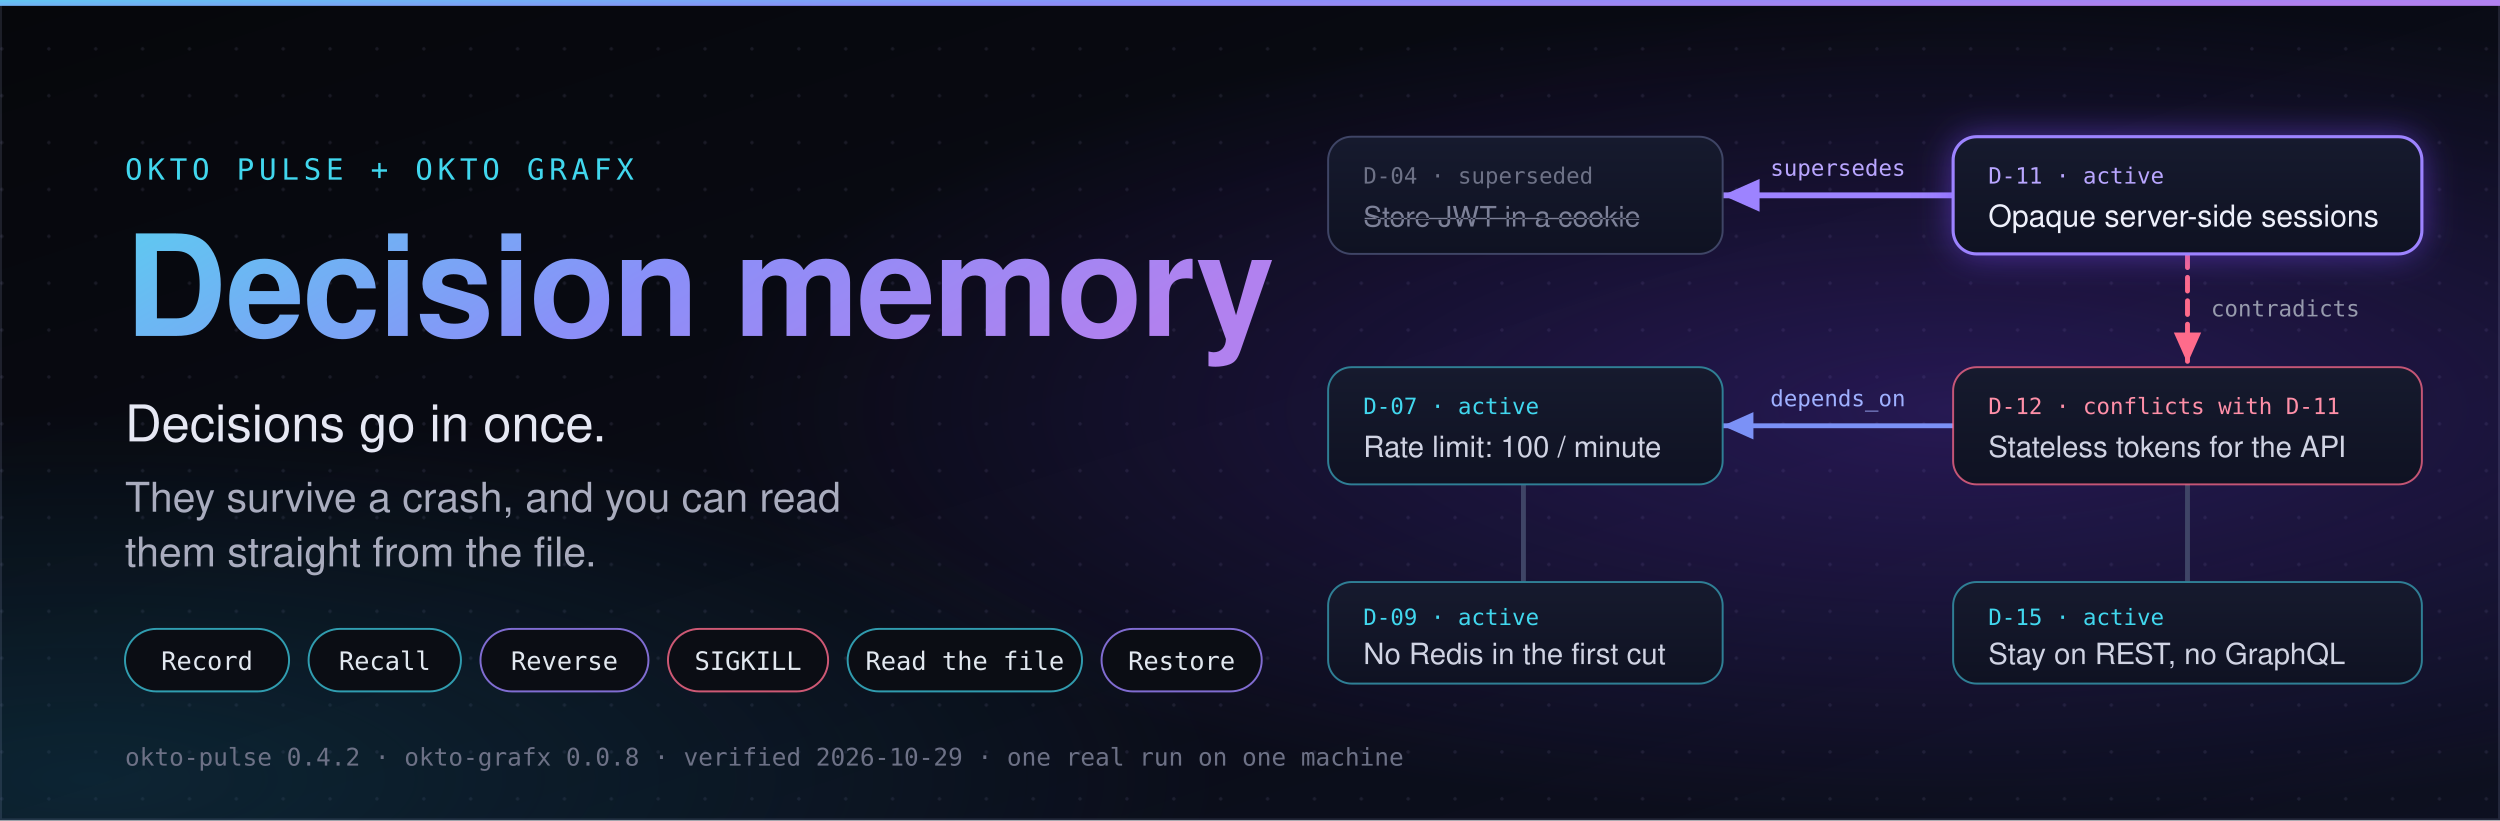
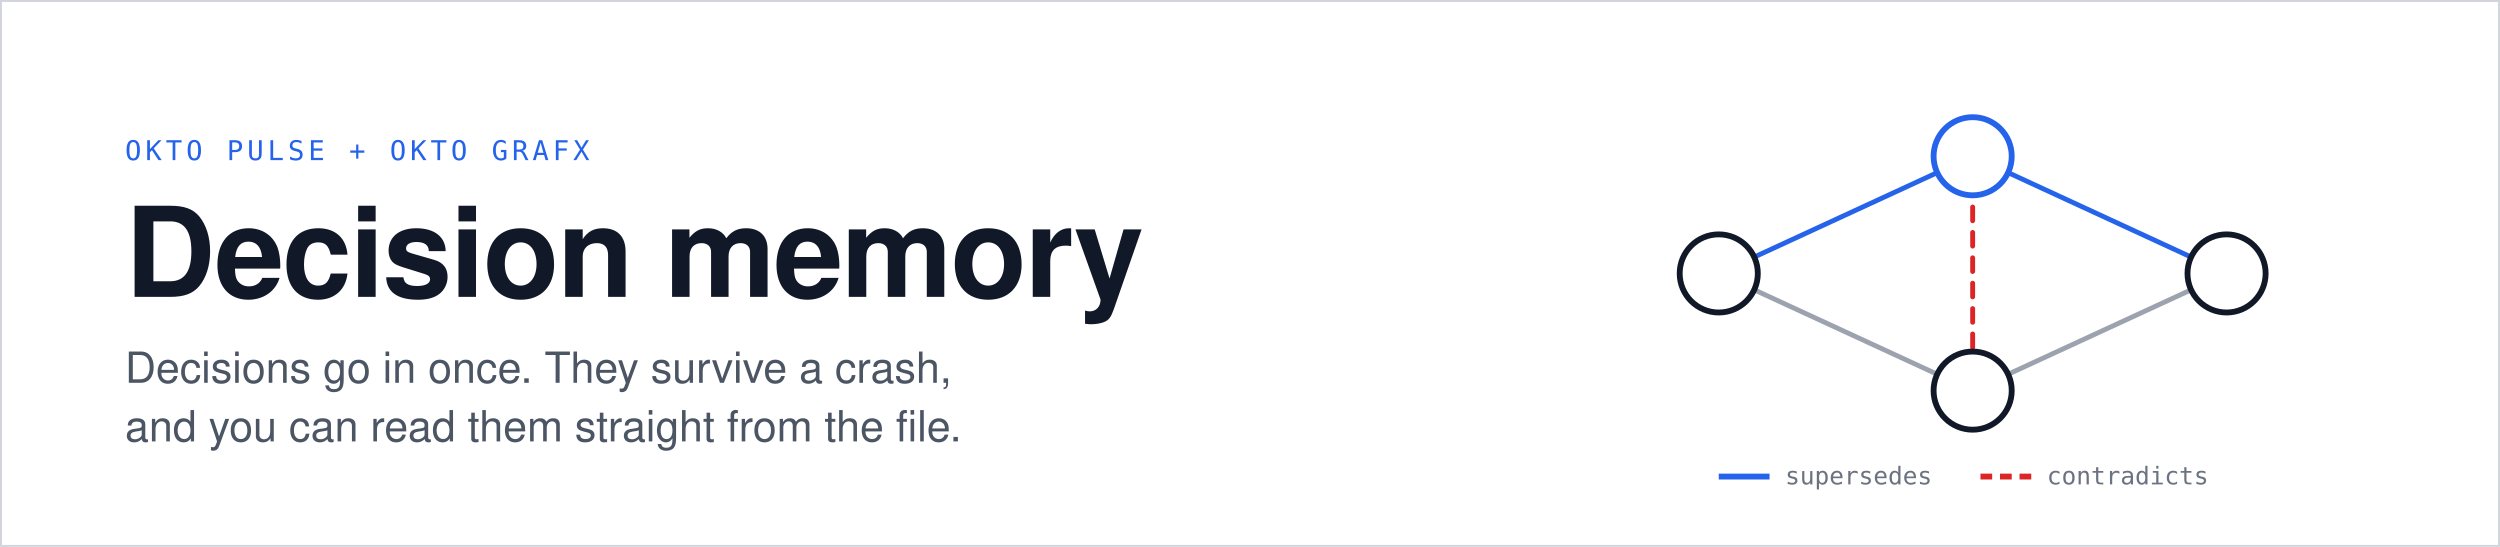
- <svg xmlns="http://www.w3.org/2000/svg" viewBox="0 0 1280 420" width="1280" height="420" role="img" aria-label="Decision memory with Okto Pulse and Okto Grafx. Decisions go in once. They survive a crash, and you can read them straight from the file.">
-   <defs>
-     <linearGradient id="bg" x1="0" y1="0" x2="1" y2="1">
-       <stop offset="0" stop-color="#06070b" />
-       <stop offset="1" stop-color="#0d1020" />
-     </linearGradient>
-     <radialGradient id="violet" cx="0.78" cy="0.5" r="0.5">
-       <stop offset="0" stop-color="#5b2fc4" stop-opacity="0.34" />
-       <stop offset="1" stop-color="#5b2fc4" stop-opacity="0" />
-     </radialGradient>
-     <radialGradient id="teal" cx="0.04" cy="0.95" r="0.45">
-       <stop offset="0" stop-color="#12536a" stop-opacity="0.35" />
-       <stop offset="1" stop-color="#12536a" stop-opacity="0" />
-     </radialGradient>
-     <linearGradient id="headline" x1="0" y1="0" x2="1" y2="0.2">
-       <stop offset="0" stop-color="#60c7f1" />
-       <stop offset="0.5" stop-color="#8a8ff8" />
-       <stop offset="1" stop-color="#b181ef" />
-     </linearGradient>
-     <linearGradient id="card" x1="0" y1="0" x2="0" y2="1">
-       <stop offset="0" stop-color="#161a2e" />
-       <stop offset="1" stop-color="#0f1222" />
-     </linearGradient>
-     <pattern id="dots" width="24" height="24" patternUnits="userSpaceOnUse">
-       <circle cx="1" cy="1" r="0.9" fill="#8983ac" fill-opacity="0.14" />
-     </pattern>
-     <filter id="glow" x="-30%" y="-40%" width="160%" height="180%">
-       <feGaussianBlur stdDeviation="9" />
-     </filter>
-     <marker id="arV" viewBox="0 0 10 10" refX="9" refY="5" markerWidth="7" markerHeight="7" orient="auto">
-       <path d="M0 1 L9 5 L0 9z" fill="#9d83ff" />
-     </marker>
-     <marker id="arB" viewBox="0 0 10 10" refX="9" refY="5" markerWidth="7" markerHeight="7" orient="auto">
-       <path d="M0 1 L9 5 L0 9z" fill="#7b91f6" />
-     </marker>
-     <marker id="arC" viewBox="0 0 10 10" refX="9" refY="5" markerWidth="7" markerHeight="7" orient="auto">
-       <path d="M0 1 L9 5 L0 9z" fill="#ff6b8b" />
-     </marker>
-   </defs>
-   <rect width="1280" height="420" fill="url(#bg)" />
-   <rect width="1280" height="420" fill="url(#dots)" />
-   <rect width="1280" height="420" fill="url(#violet)" />
-   <rect width="1280" height="420" fill="url(#teal)" />
-   <rect x="0.5" y="0.5" width="1279" height="419" fill="none" stroke="#aeb7df" stroke-opacity="0.14" />
-   <rect x="0" y="0" width="1280" height="3" fill="url(#headline)" />
+ <svg xmlns="http://www.w3.org/2000/svg" viewBox="0 0 1280 280" width="1280" height="280" role="img" aria-label="Decision memory with Okto Pulse and Okto Grafx. Decisions go in once. They survive a crash, and you can read them straight from the file.">
+   <rect width="1280" height="280" fill="#ffffff" />
+   <rect x="0.5" y="0.5" width="1279" height="279" fill="none" stroke="#d1d5db" />
  <g font-family="'IBM Plex Sans', Helvetica, Arial, sans-serif">
-     <g fill="none" stroke-width="2.5" stroke-linecap="round">
-       <path d="M1000 100 L882 100" stroke="#9d83ff" stroke-width="3" marker-end="url(#arV)" />
-       <path d="M1120 130 L1120 186" stroke="#ff6b8b" stroke-dasharray="7 5" marker-end="url(#arC)" />
-       <path d="M1000 218 L882 218" stroke="#7b91f6" marker-end="url(#arB)" />
-       <path d="M1120 248 L1120 298" stroke="#3f4566" />
-       <path d="M780 248 L780 298" stroke="#3f4566" />
-     </g>
-     <g font-family="'IBM Plex Mono', Menlo, Consolas, monospace" font-size="11.5" fill="#979bad">
-       <text x="941" y="90" text-anchor="middle" fill="#b9a6ff">supersedes</text>
-       <text x="1132" y="162">contradicts</text>
-       <text x="941" y="208" text-anchor="middle" fill="#9fb0ff">depends_on</text>
-     </g>
-     <rect x="1000" y="70" width="240" height="60" rx="12" fill="#7a4cff" opacity="0.55" filter="url(#glow)" />
-     <g>
-       <rect x="680" y="70" width="202" height="60" rx="12" fill="url(#card)" stroke="#3f4566" />
-       <text x="698" y="94" font-family="'IBM Plex Mono', Menlo, Consolas, monospace" font-size="11.5" fill="#6d7186">D-04 · superseded</text>
-       <text x="698" y="116" font-size="14.5" fill="#7d8198" text-decoration="line-through">Store JWT in a cookie</text>
-       <rect x="1000" y="70" width="240" height="60" rx="12" fill="url(#card)" stroke="#9d83ff" stroke-width="1.6" />
-       <text x="1018" y="94" font-family="'IBM Plex Mono', Menlo, Consolas, monospace" font-size="11.5" fill="#b9a6ff">D-11 · active</text>
-       <text x="1018" y="116" font-size="15.5" font-weight="500" fill="#eef0fb">Opaque server-side sessions</text>
-       <rect x="680" y="188" width="202" height="60" rx="12" fill="url(#card)" stroke="#2f7f95" />
-       <text x="698" y="212" font-family="'IBM Plex Mono', Menlo, Consolas, monospace" font-size="11.5" fill="#41d7ee">D-07 · active</text>
-       <text x="698" y="234" font-size="15" fill="#d0d3e3">Rate limit: 100 / minute</text>
-       <rect x="1000" y="188" width="240" height="60" rx="12" fill="url(#card)" stroke="#ff6b8b" stroke-opacity="0.75" />
-       <text x="1018" y="212" font-family="'IBM Plex Mono', Menlo, Consolas, monospace" font-size="11.5" fill="#ff8fa8">D-12 · conflicts with D-11</text>
-       <text x="1018" y="234" font-size="15" fill="#d0d3e3">Stateless tokens for the API</text>
-       <rect x="1000" y="298" width="240" height="52" rx="12" fill="url(#card)" stroke="#2f7f95" />
-       <text x="1018" y="320" font-family="'IBM Plex Mono', Menlo, Consolas, monospace" font-size="11.5" fill="#41d7ee">D-15 · active</text>
-       <text x="1018" y="340" font-size="15" fill="#d0d3e3">Stay on REST, no GraphQL</text>
-       <rect x="680" y="298" width="202" height="52" rx="12" fill="url(#card)" stroke="#2f7f95" />
-       <text x="698" y="320" font-family="'IBM Plex Mono', Menlo, Consolas, monospace" font-size="11.5" fill="#41d7ee">D-09 · active</text>
-       <text x="698" y="340" font-size="15" fill="#d0d3e3">No Redis in the first cut</text>
-     </g>
+     <text x="64" y="82" font-family="'IBM Plex Mono', Menlo, Consolas, monospace" font-size="14" letter-spacing="2" fill="#2563eb">OKTO PULSE + OKTO GRAFX</text>
+     <text x="64" y="152" font-size="64" font-weight="600" fill="#111827" letter-spacing="-1">Decision memory</text>
+     <text x="64" y="196" font-size="22" fill="#4b5563">Decisions go in once. They survive a crash,</text>
+     <text x="64" y="226" font-size="22" fill="#4b5563">and you can read them straight from the file.</text>
  </g>
-   <g font-family="'IBM Plex Sans', Helvetica, Arial, sans-serif">
-     <text x="64" y="92" font-family="'IBM Plex Mono', Menlo, Consolas, monospace" font-size="15" font-weight="500" letter-spacing="2.4" fill="#41d7ee">OKTO PULSE  +  OKTO GRAFX</text>
-     <text x="64" y="172" font-size="72" font-weight="600" fill="url(#headline)" letter-spacing="-1">Decision memory</text>
-     <text x="64" y="226" font-size="26" font-weight="500" fill="#e6e8f4">Decisions go in once.</text>
-     <text x="64" y="262" font-size="21" fill="#a9acbe">They survive a crash, and you can read</text>
-     <text x="64" y="290" font-size="21" fill="#a9acbe">them straight from the file.</text>
+   <g fill="none" stroke-width="2.5" stroke-linecap="round">
+     <path d="M880 140 L1010 80" stroke="#2563eb" />
+     <path d="M1010 80 L1140 140" stroke="#2563eb" />
+     <path d="M880 140 L1010 200" stroke="#9ca3af" />
+     <path d="M1140 140 L1010 200" stroke="#9ca3af" />
+     <path d="M1010 80 L1010 200" stroke="#dc2626" stroke-dasharray="7 6" />
  </g>
-   <g font-family="'IBM Plex Mono', Menlo, Consolas, monospace" font-size="13" fill="#e2e8f0">
-     <rect x="64" y="322" width="84" height="32" rx="16" fill="#0b0d14" stroke="#41d7ee" stroke-opacity="0.7" />
-     <text x="106" y="343" text-anchor="middle">Record</text>
-     <rect x="158" y="322" width="78" height="32" rx="16" fill="#0b0d14" stroke="#41d7ee" stroke-opacity="0.7" />
-     <text x="197" y="343" text-anchor="middle">Recall</text>
-     <rect x="246" y="322" width="86" height="32" rx="16" fill="#0b0d14" stroke="#9d83ff" stroke-opacity="0.8" />
-     <text x="289" y="343" text-anchor="middle">Reverse</text>
-     <rect x="342" y="322" width="82" height="32" rx="16" fill="#0b0d14" stroke="#ff6b8b" stroke-opacity="0.8" />
-     <text x="383" y="343" text-anchor="middle">SIGKILL</text>
-     <rect x="434" y="322" width="120" height="32" rx="16" fill="#0b0d14" stroke="#41d7ee" stroke-opacity="0.7" />
-     <text x="494" y="343" text-anchor="middle">Read the file</text>
-     <rect x="564" y="322" width="82" height="32" rx="16" fill="#0b0d14" stroke="#9d83ff" stroke-opacity="0.8" />
-     <text x="605" y="343" text-anchor="middle">Restore</text>
+   <g fill="#ffffff" stroke-width="3">
+     <circle cx="880" cy="140" r="20" stroke="#111827" />
+     <circle cx="1010" cy="80" r="20" stroke="#2563eb" />
+     <circle cx="1140" cy="140" r="20" stroke="#111827" />
+     <circle cx="1010" cy="200" r="20" stroke="#111827" />
  </g>
-   <text x="64" y="392" font-family="'IBM Plex Mono', Menlo, Consolas, monospace" font-size="12.5" fill="#6d7186">okto-pulse 0.4.2 · okto-grafx 0.0.8 · verified 2026-10-29 · one real run on one machine</text>
+   <g font-family="'IBM Plex Mono', Menlo, Consolas, monospace" font-size="12.5" fill="#6b7280">
+     <line x1="880" y1="244" x2="906" y2="244" stroke="#2563eb" stroke-width="3" />
+     <text x="914" y="248">supersedes</text>
+     <line x1="1014" y1="244" x2="1040" y2="244" stroke="#dc2626" stroke-width="3" stroke-dasharray="6 4" />
+     <text x="1048" y="248">contradicts</text>
+   </g>
</svg>
